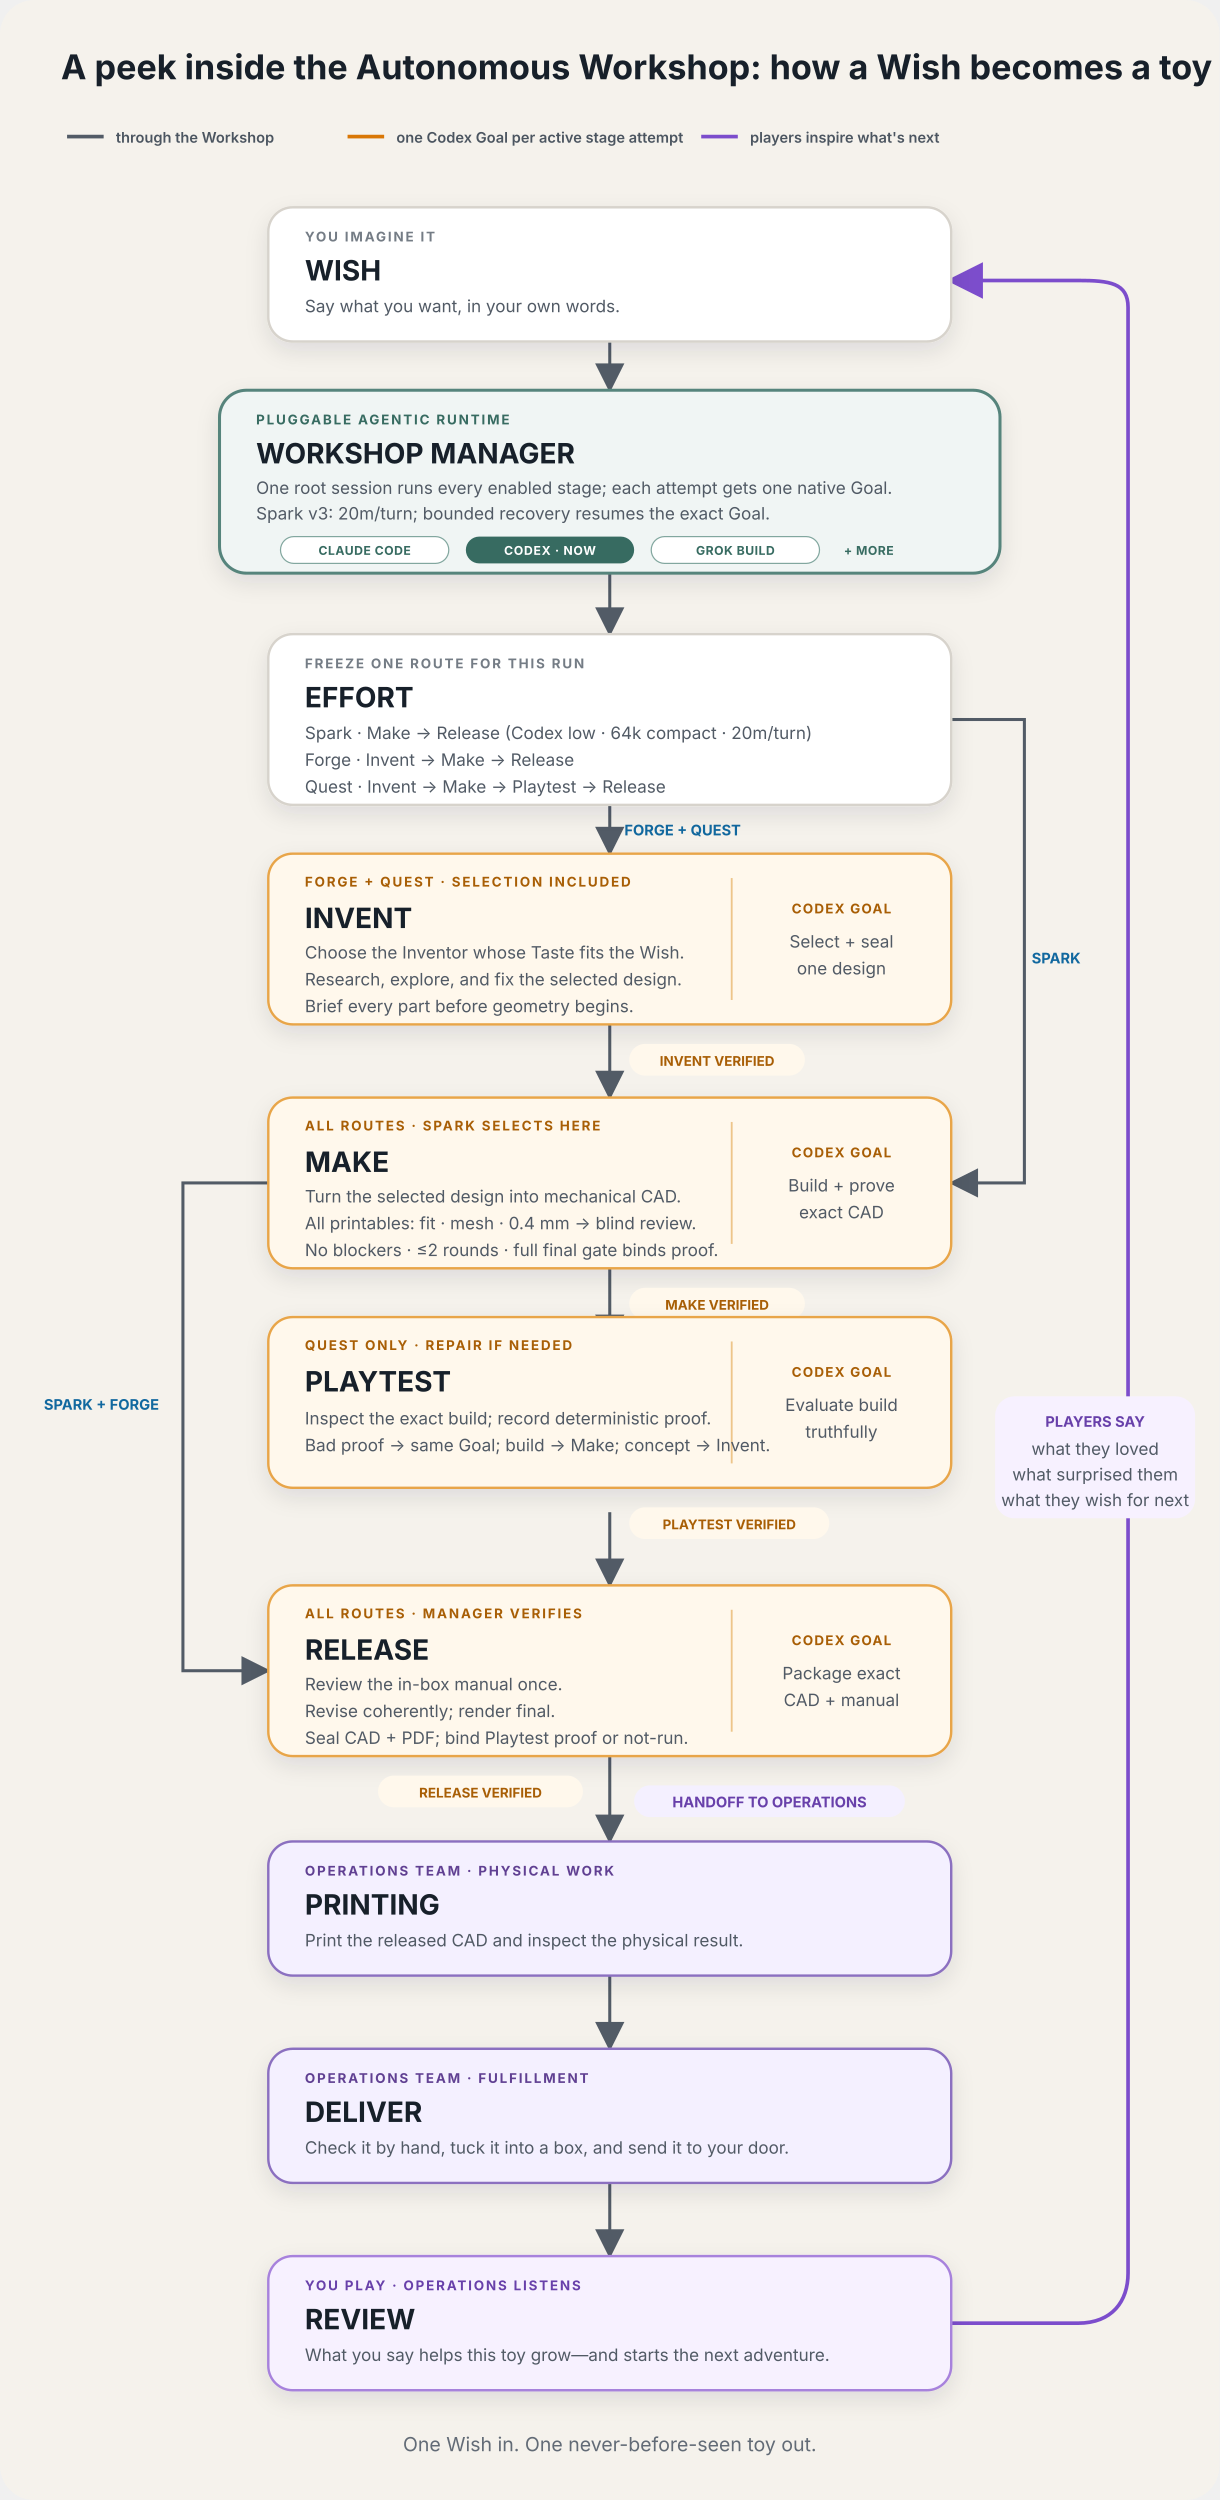
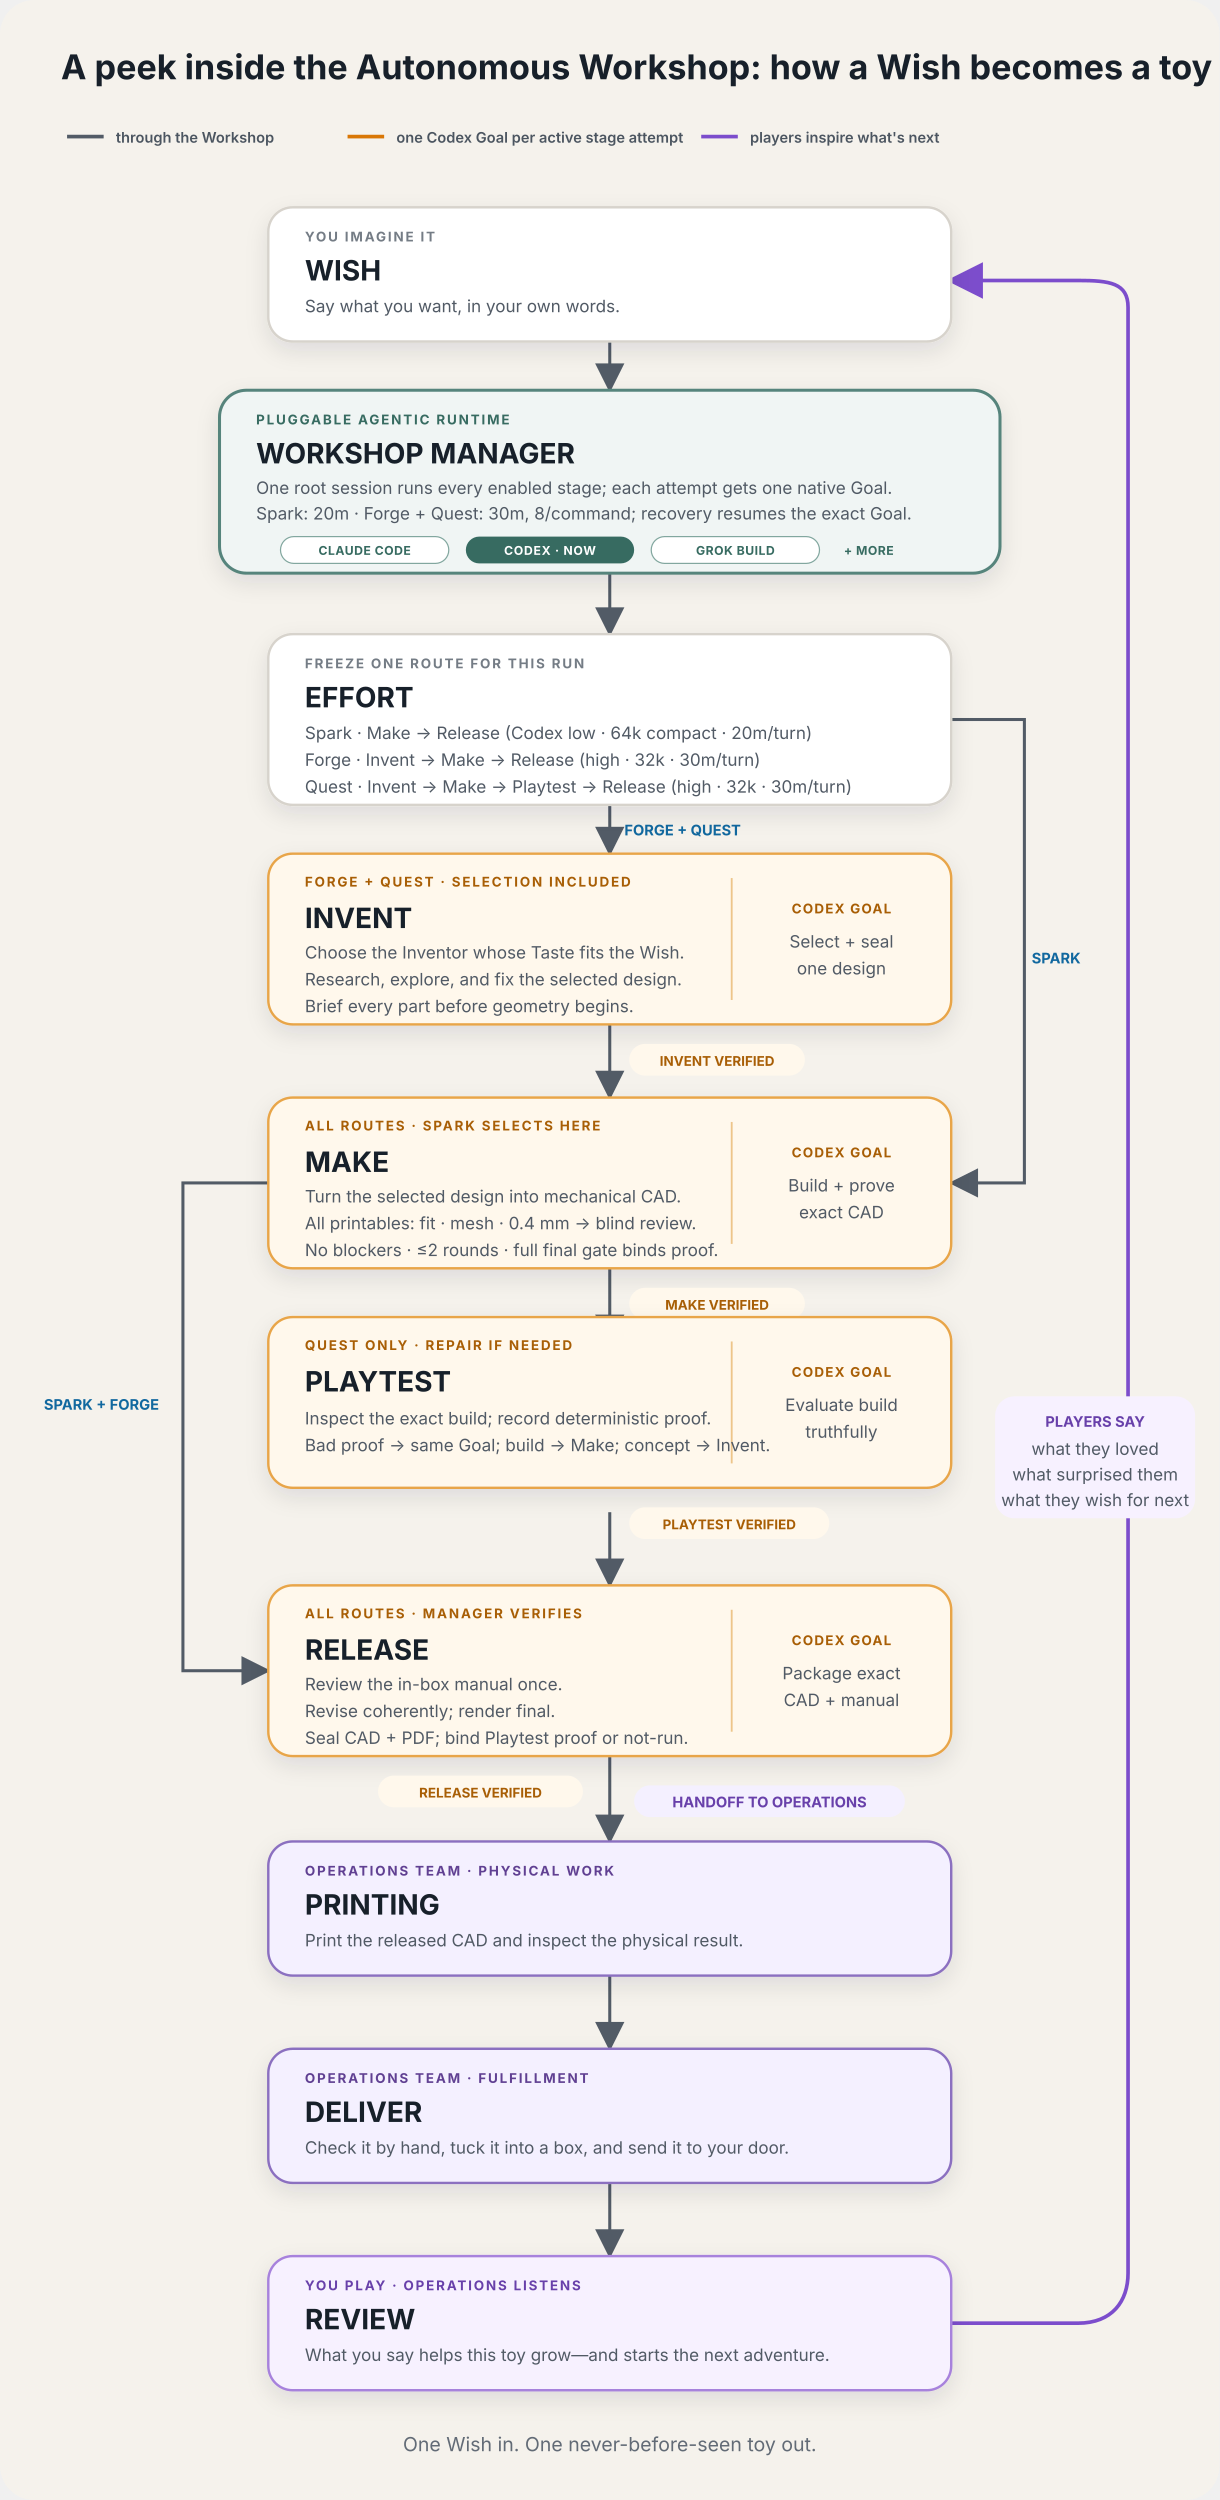
<svg xmlns="http://www.w3.org/2000/svg" viewBox="0 0 1000 2050" role="img" aria-labelledby="title description">
  <defs>
    <filter id="shadow" x="-20%" y="-20%" width="140%" height="160%">
      <feDropShadow dx="0" dy="7" stdDeviation="9" flood-color="#17202a" flood-opacity="0.10" />
    </filter>
    <marker id="arrow-main" viewBox="0 0 12 12" markerWidth="24" markerHeight="24" refX="11" refY="6" orient="auto" markerUnits="userSpaceOnUse" overflow="visible">
      <polygon points="0,0 12,6 0,12" fill="#525b66" />
    </marker>
    <marker id="arrow-ai" markerWidth="10" markerHeight="10" refX="8" refY="5" orient="auto" markerUnits="strokeWidth">
      <path d="M 0 0 L 10 5 L 0 10 z" fill="#1675b8" />
    </marker>
    <marker id="arrow-human" markerWidth="10" markerHeight="10" refX="8" refY="5" orient="auto" markerUnits="strokeWidth">
      <path d="M 0 0 L 10 5 L 0 10 z" fill="#7c4dcc" />
    </marker>
    <style>
      .title { font: 700 28px -apple-system, BlinkMacSystemFont, "Segoe UI", sans-serif; fill: #17202a; }
      .subtitle { font: 400 16px -apple-system, BlinkMacSystemFont, "Segoe UI", sans-serif; fill: #626b76; }
      .legend { font: 600 12px -apple-system, BlinkMacSystemFont, "Segoe UI", sans-serif; fill: #4b5560; }
      .node { fill: #ffffff; stroke: #d7d3cc; stroke-width: 2; }
      .node-manager { fill: #f0f5f4; stroke: #56847c; stroke-width: 2.5; }
      .node-internal { fill: #fff8ec; stroke: #e8a548; stroke-width: 2; }
      .node-ai { fill: #eef8ff; stroke: #67aee0; stroke-width: 2; }
      .node-human { fill: #f7f1ff; stroke: #a782dc; stroke-width: 2; }
      .node-ops { fill: #f4f0ff; stroke: #8b6fc0; stroke-width: 2; }
      .eyebrow { font: 700 11px -apple-system, BlinkMacSystemFont, "Segoe UI", sans-serif; letter-spacing: 1.5px; fill: #747c85; }
      .eyebrow-manager { fill: #376b61; }
      .eyebrow-internal { fill: #a85e05; }
      .eyebrow-ai { fill: #11689f; }
      .eyebrow-human { fill: #6840aa; }
      .eyebrow-ops { fill: #604092; }
      .heading { font: 700 23px -apple-system, BlinkMacSystemFont, "Segoe UI", sans-serif; fill: #17202a; }
      .body { font: 400 14px -apple-system, BlinkMacSystemFont, "Segoe UI", sans-serif; fill: #515a65; }
      .pill-now { fill: #376b61; }
      .pill-future { fill: #ffffff; stroke: #82a79f; stroke-width: 1; }
      .pill-now-text { font: 700 10px -apple-system, BlinkMacSystemFont, "Segoe UI", sans-serif; letter-spacing: 0.6px; fill: #ffffff; }
      .pill-future-text { font: 700 10px -apple-system, BlinkMacSystemFont, "Segoe UI", sans-serif; letter-spacing: 0.4px; fill: #376b61; }
      .goal-copy { font: 700 11px -apple-system, BlinkMacSystemFont, "Segoe UI", sans-serif; letter-spacing: 1px; fill: #a85e05; }
      .gate { font: 700 11px -apple-system, BlinkMacSystemFont, "Segoe UI", sans-serif; fill: #a85e05; }
      .gate-ai { font: 700 11px -apple-system, BlinkMacSystemFont, "Segoe UI", sans-serif; fill: #11689f; }
      .edge-label-ai { font: 700 12px -apple-system, BlinkMacSystemFont, "Segoe UI", sans-serif; fill: #11689f; }
      .edge-label-human { font: 700 12px -apple-system, BlinkMacSystemFont, "Segoe UI", sans-serif; fill: #6840aa; }
      .flow { fill: none; stroke: #525b66; stroke-width: 2.5; marker-end: url(#arrow-main); }
      .feedback-ai { fill: none; stroke: #1675b8; stroke-width: 3; marker-end: url(#arrow-ai); }
      .feedback-human { fill: none; stroke: #7c4dcc; stroke-width: 3; marker-end: url(#arrow-human); }
    </style>
  </defs>
  <rect width="1000" height="2050" rx="28" fill="#f5f2ec" />
  <text x="50" y="65" class="title">A peek inside the Autonomous Workshop: how a Wish becomes a toy</text>
  <g transform="translate(55 112)">
    <g>
      <line x1="0" y1="0" x2="30" y2="0" stroke="#525b66" stroke-width="3" />
      <text x="40" y="5" class="legend">through the Workshop</text>
    </g>
    <g transform="translate(230 0)">
      <line x1="0" y1="0" x2="30" y2="0" stroke="#d97706" stroke-width="3" />
      <text x="40" y="5" class="legend">one Codex Goal per active stage attempt</text>
    </g>
    <g transform="translate(520 0)">
      <line x1="0" y1="0" x2="30" y2="0" stroke="#7c4dcc" stroke-width="3" />
      <text x="40" y="5" class="legend">players inspire what's next</text>
    </g>
  </g>
  <path class="flow" d="M 500 280 V 320" />
  <path class="flow" d="M 500 470 V 520" />
  <path class="flow" d="M 500 660 V 700" />
  <path class="flow" d="M 500 840 V 900" />
  <path class="flow" d="M 500 1040 V 1100" />
  <path class="flow" d="M 500 1240 V 1300" />
  <path class="flow" d="M 500 1440 V 1510" />
  <path class="flow" d="M 500 1620 V 1680" />
  <path class="flow" d="M 500 1790 V 1850" />
  <path class="flow" d="M 780 590 H 840 V 970 H 780" />
  <path class="flow" d="M 220 970 H 150 V 1370 H 220" />
  <text x="846" y="790" class="edge-label-ai">SPARK</text>
  <text x="36" y="1156" class="edge-label-ai">SPARK + FORGE</text>
  <text x="512" y="685" class="edge-label-ai">FORGE + QUEST</text>
  <path class="feedback-human" d="M 780 1905 H 884 C 912 1905, 925 1887, 925 1864 V 252 C 925 232, 910 230, 884 230 H 782" />
  <g>
    <rect x="816" y="1145" width="164" height="100" rx="16" fill="#f7f1ff" />
    <text x="898" y="1170" text-anchor="middle" class="edge-label-human">PLAYERS SAY</text>
    <text x="898" y="1193" text-anchor="middle" class="body">what they loved</text>
    <text x="898" y="1214" text-anchor="middle" class="body">what surprised them</text>
    <text x="898" y="1235" text-anchor="middle" class="body">what they wish for next</text>
  </g>
  <g filter="url(#shadow)">
    <rect class="node" x="220" y="170" width="560" height="110" rx="20" />
  </g>
  <text x="250" y="198" class="eyebrow">YOU IMAGINE IT</text>
  <text x="250" y="230" class="heading">WISH</text>
  <text x="250" y="256" class="body">Say what you want, in your own words.</text>
  <g filter="url(#shadow)">
    <rect class="node-manager" x="180" y="320" width="640" height="150" rx="22" />
  </g>
  <text x="210" y="348" class="eyebrow eyebrow-manager">PLUGGABLE AGENTIC RUNTIME</text>
  <text x="210" y="380" class="heading">WORKSHOP MANAGER</text>
  <text x="210" y="405" class="body">One root session runs every enabled stage; each attempt gets one native Goal.</text>
-   <text x="210" y="426" class="body">Spark v3: 20m/turn; bounded recovery resumes the exact Goal.</text>
+   <text x="210" y="426" class="body">Spark: 20m · Forge + Quest: 30m, 8/command; recovery resumes the exact Goal.</text>
  <rect x="230" y="440" width="138" height="22" rx="11" class="pill-future" />
  <text x="299" y="455" text-anchor="middle" class="pill-future-text">CLAUDE CODE</text>
  <rect x="382" y="440" width="138" height="22" rx="11" class="pill-now" />
  <text x="451" y="455" text-anchor="middle" class="pill-now-text">CODEX · NOW</text>
  <rect x="534" y="440" width="138" height="22" rx="11" class="pill-future" />
  <text x="603" y="455" text-anchor="middle" class="pill-future-text">GROK BUILD</text>
  <text x="692" y="455" class="pill-future-text">+ MORE</text>
  <g filter="url(#shadow)">
    <rect class="node" x="220" y="520" width="560" height="140" rx="20" />
  </g>
  <text x="250" y="548" class="eyebrow">FREEZE ONE ROUTE FOR THIS RUN</text>
  <text x="250" y="580" class="heading">EFFORT</text>
  <text x="250" y="606" class="body">Spark · Make → Release (Codex low · 64k compact · 20m/turn)</text>
-   <text x="250" y="628" class="body">Forge · Invent → Make → Release</text>
-   <text x="250" y="650" class="body">Quest · Invent → Make → Playtest → Release</text>
+   <text x="250" y="628" class="body">Forge · Invent → Make → Release (high · 32k · 30m/turn)</text>
+   <text x="250" y="650" class="body">Quest · Invent → Make → Playtest → Release (high · 32k · 30m/turn)</text>
  <g filter="url(#shadow)">
    <rect class="node-internal" x="220" y="700" width="560" height="140" rx="20" />
  </g>
  <line x1="600" y1="720" x2="600" y2="820" stroke="#edc58a" stroke-width="1.5" />
  <text x="250" y="727" class="eyebrow eyebrow-internal">FORGE + QUEST · SELECTION INCLUDED</text>
  <text x="250" y="761" class="heading">INVENT</text>
  <text x="250" y="786" class="body">Choose the Inventor whose Taste fits the Wish.</text>
  <text x="250" y="808" class="body">Research, explore, and fix the selected design.</text>
  <text x="250" y="830" class="body">Brief every part before geometry begins.</text>
  <text x="690" y="749" text-anchor="middle" class="goal-copy">CODEX GOAL</text>
  <text x="690" y="777" text-anchor="middle" class="body">Select + seal</text>
  <text x="690" y="799" text-anchor="middle" class="body">one design</text>
  <rect x="516" y="856" width="144" height="26" rx="13" fill="#fff8ec" />
  <text x="588" y="874" text-anchor="middle" class="gate">INVENT VERIFIED</text>
  <g filter="url(#shadow)">
    <rect class="node-internal" x="220" y="900" width="560" height="140" rx="20" />
  </g>
  <line x1="600" y1="920" x2="600" y2="1020" stroke="#edc58a" stroke-width="1.5" />
  <text x="250" y="927" class="eyebrow eyebrow-internal">ALL ROUTES · SPARK SELECTS HERE</text>
  <text x="250" y="961" class="heading">MAKE</text>
  <text x="250" y="986" class="body">Turn the selected design into mechanical CAD.</text>
  <text x="250" y="1008" class="body">All printables: fit · mesh · 0.4 mm → blind review.</text>
  <text x="250" y="1030" class="body">No blockers · ≤2 rounds · full final gate binds proof.</text>
  <text x="690" y="949" text-anchor="middle" class="goal-copy">CODEX GOAL</text>
  <text x="690" y="977" text-anchor="middle" class="body">Build + prove</text>
  <text x="690" y="999" text-anchor="middle" class="body">exact CAD</text>
  <rect x="516" y="1056" width="144" height="26" rx="13" fill="#fff8ec" />
  <text x="588" y="1074" text-anchor="middle" class="gate">MAKE VERIFIED</text>
  <g filter="url(#shadow)">
    <rect class="node-internal" x="220" y="1080" width="560" height="140" rx="20" />
  </g>
  <line x1="600" y1="1100" x2="600" y2="1200" stroke="#edc58a" stroke-width="1.5" />
  <text x="250" y="1107" class="eyebrow eyebrow-internal">QUEST ONLY · REPAIR IF NEEDED</text>
  <text x="250" y="1141" class="heading">PLAYTEST</text>
  <text x="250" y="1168" class="body">Inspect the exact build; record deterministic proof.</text>
  <text x="250" y="1190" class="body">Bad proof → same Goal; build → Make; concept → Invent.</text>
  <text x="690" y="1129" text-anchor="middle" class="goal-copy">CODEX GOAL</text>
  <text x="690" y="1157" text-anchor="middle" class="body">Evaluate build</text>
  <text x="690" y="1179" text-anchor="middle" class="body">truthfully</text>
  <rect x="516" y="1236" width="164" height="26" rx="13" fill="#fff8ec" />
  <text x="598" y="1254" text-anchor="middle" class="gate">PLAYTEST VERIFIED</text>
  <g filter="url(#shadow)">
    <rect class="node-internal" x="220" y="1300" width="560" height="140" rx="20" />
  </g>
  <line x1="600" y1="1320" x2="600" y2="1420" stroke="#edc58a" stroke-width="1.5" />
  <text x="250" y="1327" class="eyebrow eyebrow-internal">ALL ROUTES · MANAGER VERIFIES</text>
  <text x="250" y="1361" class="heading">RELEASE</text>
  <text x="250" y="1386" class="body">Review the in-box manual once.</text>
  <text x="250" y="1408" class="body">Revise coherently; render final.</text>
  <text x="250" y="1430" class="body">Seal CAD + PDF; bind Playtest proof or not-run.</text>
  <text x="690" y="1349" text-anchor="middle" class="goal-copy">CODEX GOAL</text>
  <text x="690" y="1377" text-anchor="middle" class="body">Package exact</text>
  <text x="690" y="1399" text-anchor="middle" class="body">CAD + manual</text>
  <rect x="310" y="1456" width="168" height="26" rx="13" fill="#fff8ec" />
  <text x="394" y="1474" text-anchor="middle" class="gate">RELEASE VERIFIED</text>
  <rect x="520" y="1464" width="222" height="26" rx="13" fill="#f4f0ff" />
  <text x="631" y="1482" text-anchor="middle" class="edge-label-human">HANDOFF TO OPERATIONS</text>
  <g filter="url(#shadow)">
    <rect class="node-ops" x="220" y="1510" width="560" height="110" rx="20" />
  </g>
  <text x="250" y="1538" class="eyebrow eyebrow-ops">OPERATIONS TEAM · PHYSICAL WORK</text>
  <text x="250" y="1570" class="heading">PRINTING</text>
  <text x="250" y="1596" class="body">Print the released CAD and inspect the physical result.</text>
  <g filter="url(#shadow)">
    <rect class="node-ops" x="220" y="1680" width="560" height="110" rx="20" />
  </g>
  <text x="250" y="1708" class="eyebrow eyebrow-ops">OPERATIONS TEAM · FULFILLMENT</text>
  <text x="250" y="1740" class="heading">DELIVER</text>
  <text x="250" y="1766" class="body">Check it by hand, tuck it into a box, and send it to your door.</text>
  <g filter="url(#shadow)">
    <rect class="node-human" x="220" y="1850" width="560" height="110" rx="20" />
  </g>
  <text x="250" y="1878" class="eyebrow eyebrow-human">YOU PLAY · OPERATIONS LISTENS</text>
  <text x="250" y="1910" class="heading">REVIEW</text>
  <text x="250" y="1936" class="body">What you say helps this toy grow—and starts the next adventure.</text>
  <text x="500" y="2010" text-anchor="middle" class="subtitle">One Wish in. One never-before-seen toy out.</text>
</svg>
